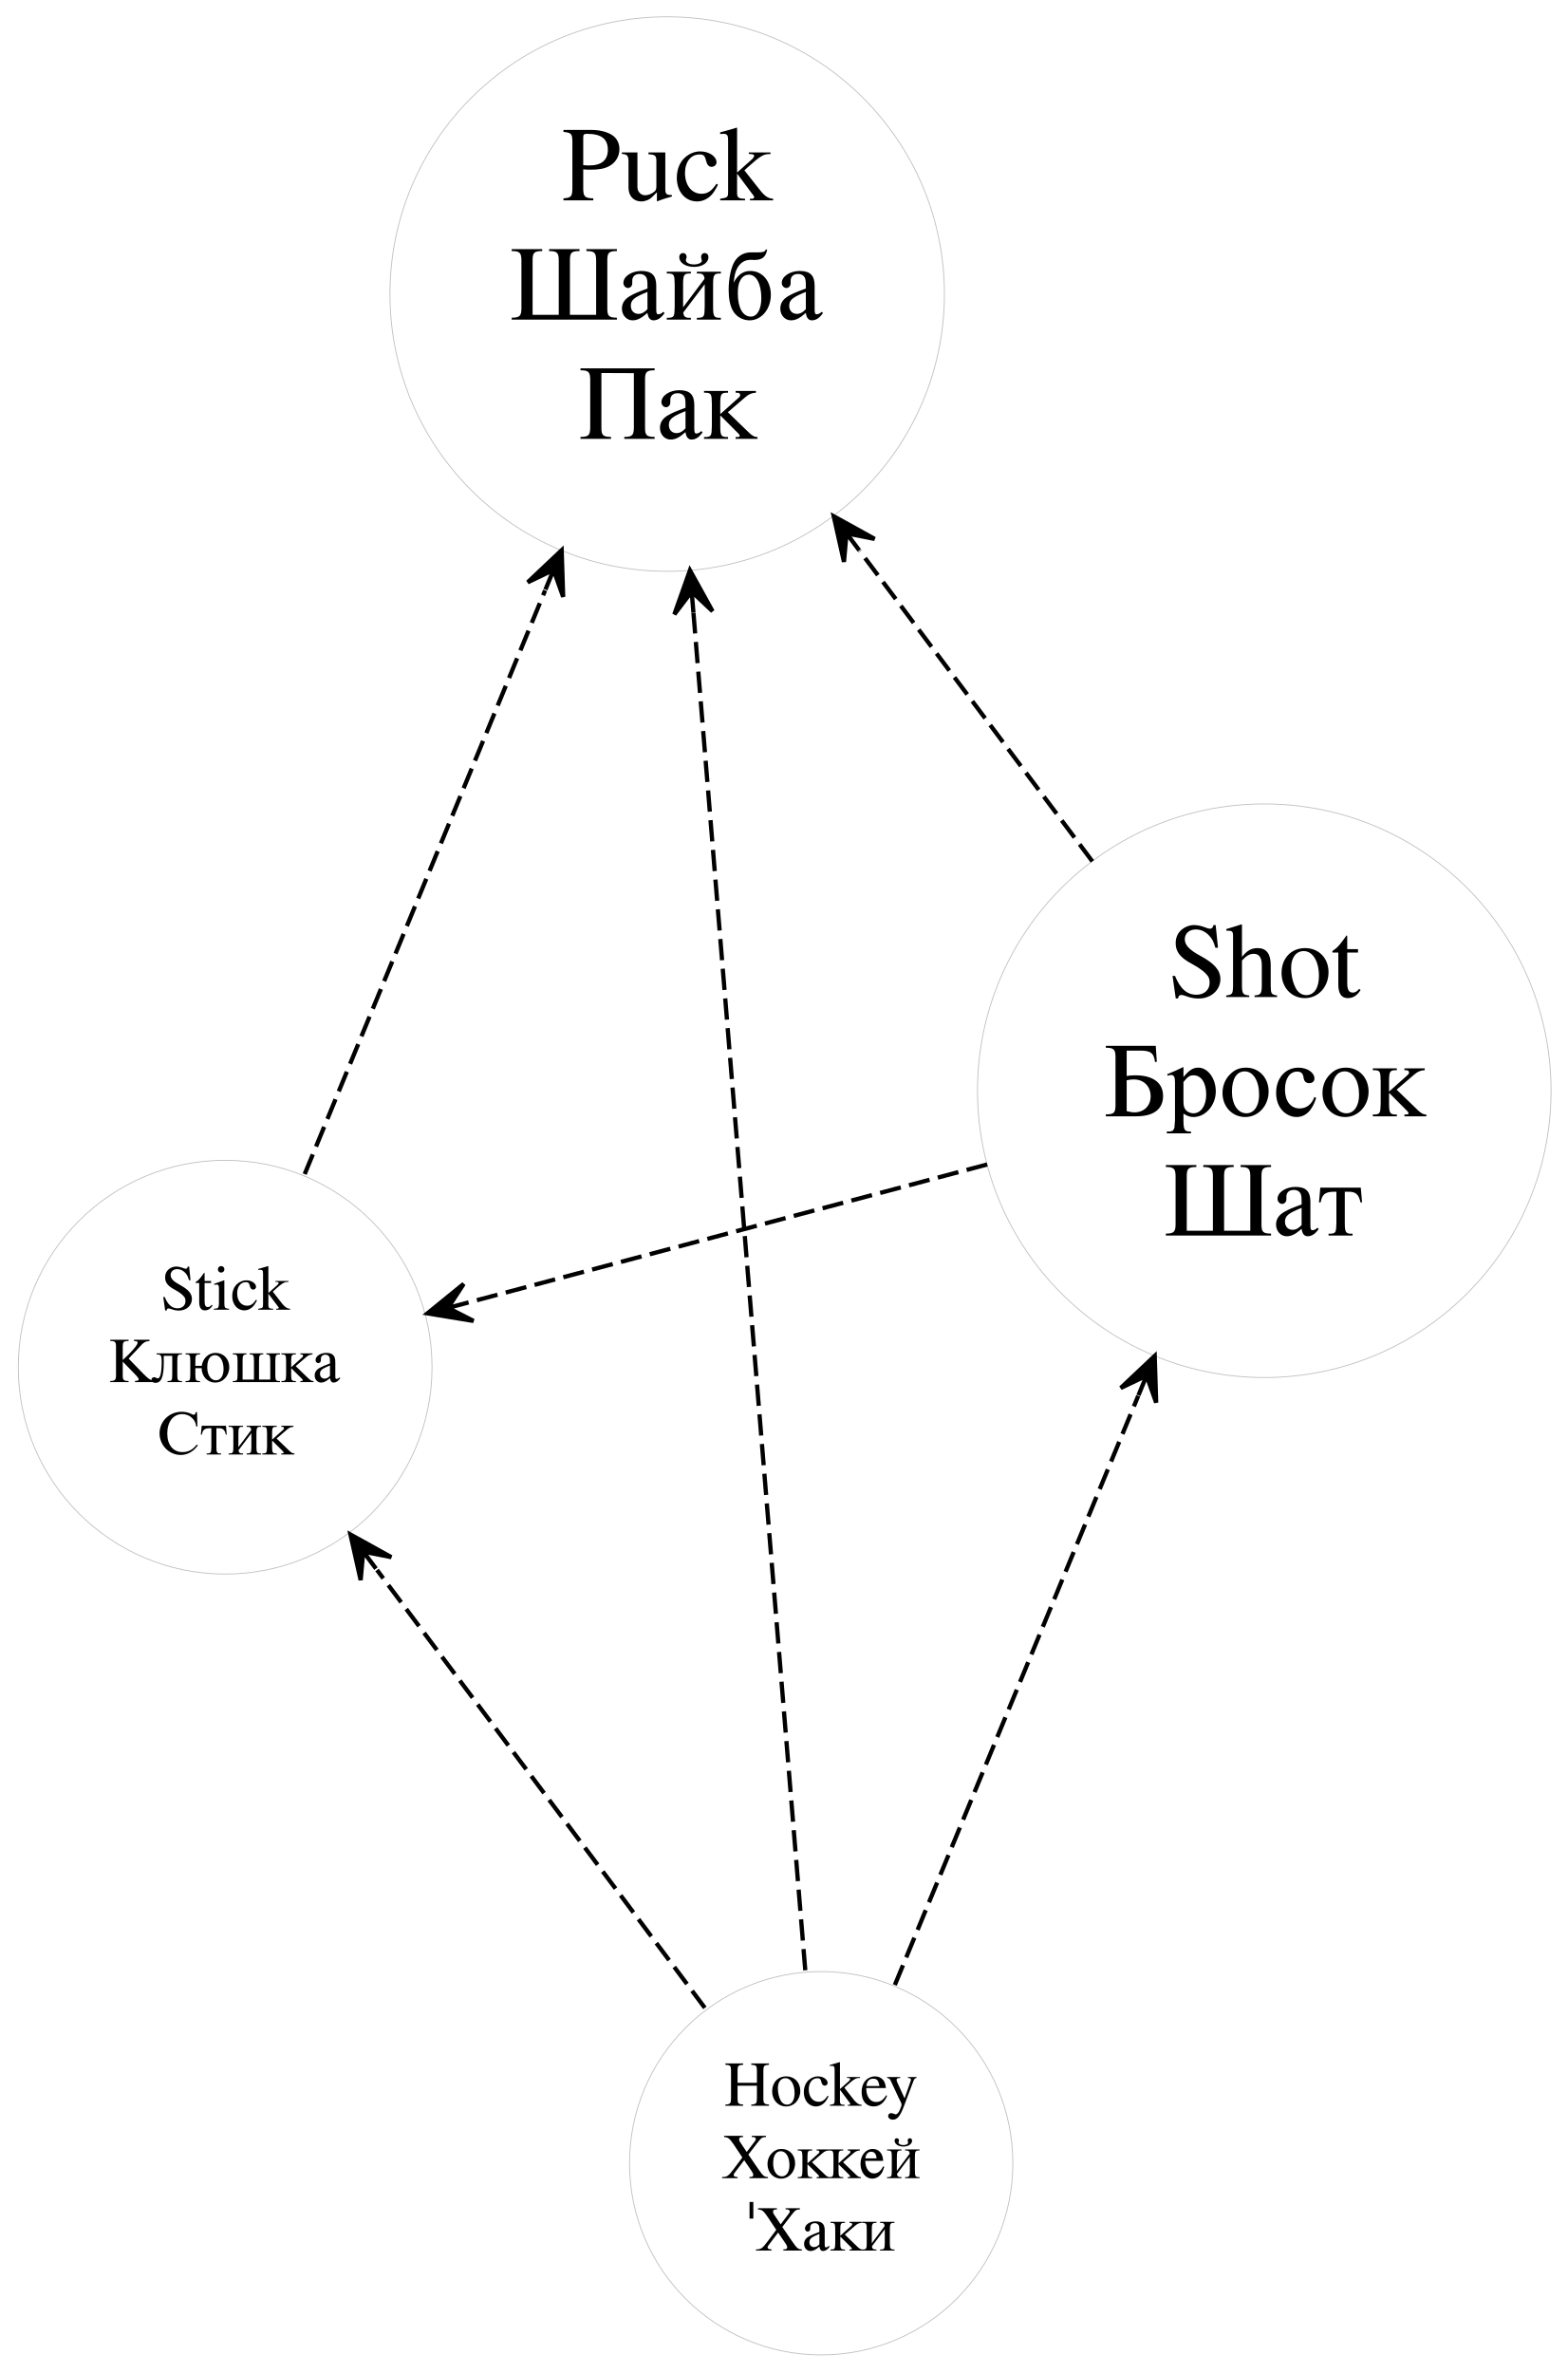
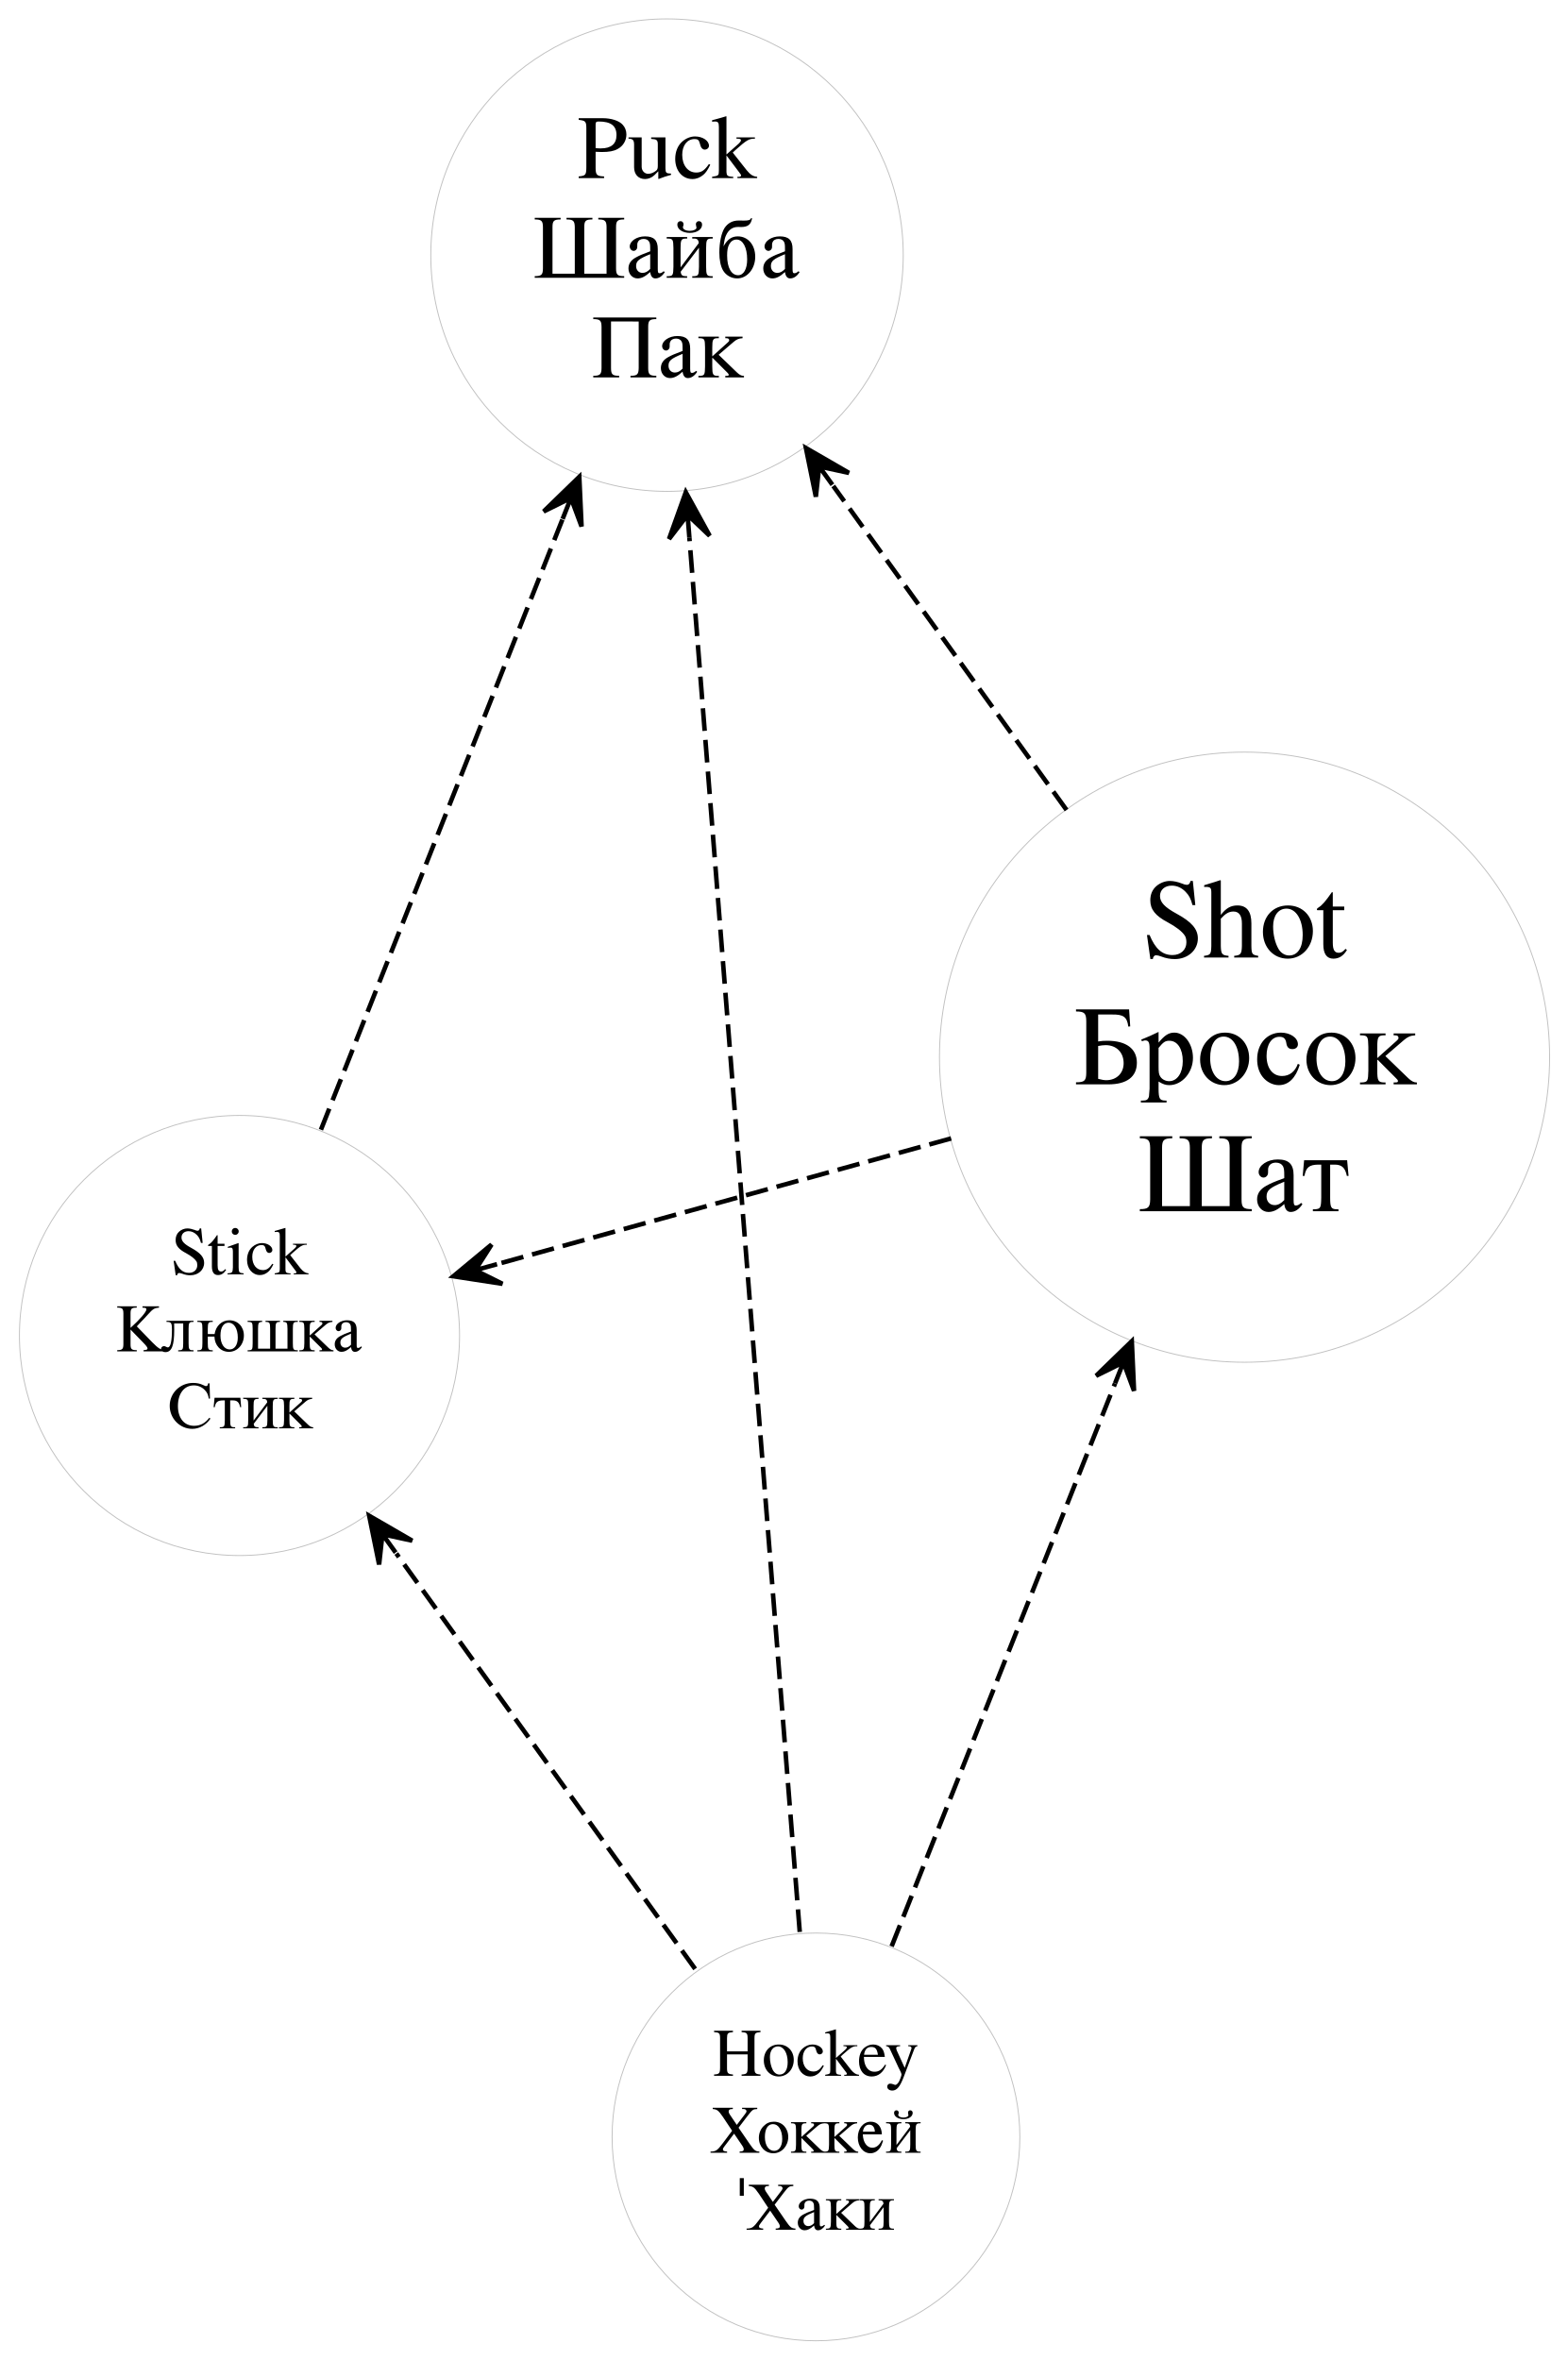
- <svg xmlns="http://www.w3.org/2000/svg" xmlns:xlink="http://www.w3.org/1999/xlink" width="368pt" height="557pt" viewBox="0.00 0.00 368.00 557.27">
-   <g id="graph0" class="graph" transform="scale(1 1) rotate(0) translate(4 553.2686)">
+ <svg xmlns="http://www.w3.org/2000/svg" xmlns:xlink="http://www.w3.org/1999/xlink" width="346pt" height="521pt" viewBox="0.00 0.00 345.85 521.03">
+   <g id="graph0" class="graph" transform="scale(1 1) rotate(0) translate(4 517.0324)">
    <g id="node1" class="node root has-pronunciation">
      <g id="a_node1">
        <a xlink:href="javascript:history.back()" xlink:title="Клюшка" target="_top">
-           <ellipse fill="none" stroke="#c0c0c0" stroke-width=".2" cx="48.79" cy="-232.201" rx="48.582" ry="48.582" />
-           <text text-anchor="middle" x="48.79" y="-245.701" font-family="Times,serif" font-size="15.00" fill="#000000">Stick</text>
-           <text text-anchor="middle" x="48.79" y="-228.701" font-family="Times,serif" font-size="15.00" fill="#000000">Клюшка</text>
-           <text text-anchor="middle" x="48.79" y="-211.701" font-family="Times,serif" font-size="15.00" fill="#000000">Стик</text>
+           <ellipse fill="none" stroke="#c0c0c0" stroke-width=".2" cx="48.79" cy="-222.189" rx="48.582" ry="48.582" />
+           <text text-anchor="middle" x="48.79" y="-235.689" font-family="Times,serif" font-size="15.00" fill="#000000">Stick</text>
+           <text text-anchor="middle" x="48.79" y="-218.689" font-family="Times,serif" font-size="15.00" fill="#000000">Клюшка</text>
+           <text text-anchor="middle" x="48.79" y="-201.689" font-family="Times,serif" font-size="15.00" fill="#000000">Стик</text>
        </a>
      </g>
    </g>
    <g id="node4" class="node has-pronunciation">
      <g id="a_node4">
        <a xlink:href="../puck.html" xlink:title="Шайба" target="_top">
-           <ellipse fill="none" stroke="#c0c0c0" stroke-width=".2" cx="152.597" cy="-484.215" rx="65.108" ry="65.108" />
-           <text text-anchor="middle" x="152.597" y="-506.215" font-family="Times,serif" font-size="25.00" fill="#000000">Puck</text>
-           <text text-anchor="middle" x="152.597" y="-478.215" font-family="Times,serif" font-size="25.00" fill="#000000">Шайба</text>
-           <text text-anchor="middle" x="152.597" y="-450.215" font-family="Times,serif" font-size="25.00" fill="#000000">Пак</text>
+           <ellipse fill="none" stroke="#c0c0c0" stroke-width=".2" cx="143.175" cy="-460.707" rx="52.152" ry="52.152" />
+           <text text-anchor="middle" x="143.175" y="-477.707" font-family="Times,serif" font-size="20.00" fill="#000000">Puck</text>
+           <text text-anchor="middle" x="143.175" y="-455.707" font-family="Times,serif" font-size="20.00" fill="#000000">Шайба</text>
+           <text text-anchor="middle" x="143.175" y="-433.707" font-family="Times,serif" font-size="20.00" fill="#000000">Пак</text>
        </a>
      </g>
    </g>
    <g id="edge6" class="edge">
-       <path fill="none" stroke="#000000" stroke-dasharray="5,2" d="M67.469,-277.547C83.185,-315.702 105.913,-370.879 123.932,-414.625" />
-       <polygon fill="#000000" stroke="#000000" points="127.818,-424.058 119.848,-416.526 125.913,-419.435 124.009,-414.812 124.009,-414.812 124.009,-414.812 125.913,-419.435 128.17,-413.098 127.818,-424.058 127.818,-424.058" />
+       <path fill="none" stroke="#000000" stroke-dasharray="5,2" d="M66.766,-267.614C81.9,-305.86 103.644,-360.808 120.069,-402.315" />
+       <polygon fill="#000000" stroke="#000000" points="123.805,-411.756 115.941,-404.114 121.965,-407.107 120.125,-402.458 120.125,-402.458 120.125,-402.458 121.965,-407.107 124.309,-400.802 123.805,-411.756 123.805,-411.756" />
    </g>
    <g id="node2" class="node has-pronunciation">
      <g id="a_node2">
        <a xlink:href="../shot.html" xlink:title="Бросок" target="_top">
-           <ellipse fill="none" stroke="#c0c0c0" stroke-width=".2" cx="292.826" cy="-297.122" rx="67.351" ry="67.351" />
-           <text text-anchor="middle" x="292.826" y="-319.122" font-family="Times,serif" font-size="25.00" fill="#000000">Shot</text>
-           <text text-anchor="middle" x="292.826" y="-291.122" font-family="Times,serif" font-size="25.00" fill="#000000">Бросок</text>
-           <text text-anchor="middle" x="292.826" y="-263.122" font-family="Times,serif" font-size="25.00" fill="#000000">Шат</text>
+           <ellipse fill="none" stroke="#c0c0c0" stroke-width=".2" cx="270.676" cy="-283.633" rx="67.351" ry="67.351" />
+           <text text-anchor="middle" x="270.676" y="-305.633" font-family="Times,serif" font-size="25.00" fill="#000000">Shot</text>
+           <text text-anchor="middle" x="270.676" y="-277.633" font-family="Times,serif" font-size="25.00" fill="#000000">Бросок</text>
+           <text text-anchor="middle" x="270.676" y="-249.633" font-family="Times,serif" font-size="25.00" fill="#000000">Шат</text>
        </a>
      </g>
    </g>
    <g id="edge4" class="edge">
-       <path fill="none" stroke="#000000" stroke-dasharray="5,2" d="M227.749,-279.809C189.934,-269.75 142.714,-257.188 106.274,-247.494" />
-       <polygon fill="#000000" stroke="#000000" points="96.299,-244.84 107.12,-243.062 101.131,-246.125 105.963,-247.411 105.963,-247.411 105.963,-247.411 101.131,-246.125 104.806,-251.76 96.299,-244.84 96.299,-244.84" />
+       <path fill="none" stroke="#000000" stroke-dasharray="5,2" d="M205.901,-265.696C174.159,-256.906 136.281,-246.417 105.671,-237.94" />
+       <polygon fill="#000000" stroke="#000000" points="96.005,-235.264 106.843,-233.596 100.823,-236.598 105.642,-237.933 105.642,-237.933 105.642,-237.933 100.823,-236.598 104.441,-242.269 96.005,-235.264 96.005,-235.264" />
    </g>
    <g id="edge1" class="edge">
-       <path fill="none" stroke="#000000" stroke-dasharray="5,2" d="M252.454,-350.986C235.373,-373.775 215.401,-400.422 197.826,-423.87" />
-       <polygon fill="#000000" stroke="#000000" points="191.718,-432.019 194.115,-421.318 194.717,-428.018 197.716,-424.017 197.716,-424.017 197.716,-424.017 194.717,-428.018 201.316,-426.716 191.718,-432.019 191.718,-432.019" />
+       <path fill="none" stroke="#000000" stroke-dasharray="5,2" d="M231.381,-338.206C214.966,-361.003 196.001,-387.341 179.873,-409.74" />
+       <polygon fill="#000000" stroke="#000000" points="173.842,-418.116 176.033,-407.371 176.763,-414.058 179.685,-410.001 179.685,-410.001 179.685,-410.001 176.763,-414.058 183.337,-412.63 173.842,-418.116 173.842,-418.116" />
    </g>
    <g id="node3" class="node has-pronunciation">
      <g id="a_node3">
        <a xlink:href="../hockey.html" xlink:title="Хоккей" target="_top">
-           <ellipse fill="none" stroke="#c0c0c0" stroke-width=".2" cx="188.764" cy="-45.255" rx="45.011" ry="45.011" />
-           <text text-anchor="middle" x="188.764" y="-58.755" font-family="Times,serif" font-size="15.00" fill="#000000">Hockey</text>
-           <text text-anchor="middle" x="188.764" y="-41.755" font-family="Times,serif" font-size="15.00" fill="#000000">Хоккей</text>
-           <text text-anchor="middle" x="188.764" y="-24.755" font-family="Times,serif" font-size="15.00" fill="#000000">ˈХаки</text>
+           <ellipse fill="none" stroke="#c0c0c0" stroke-width=".2" cx="176.06" cy="-45.255" rx="45.011" ry="45.011" />
+           <text text-anchor="middle" x="176.06" y="-58.755" font-family="Times,serif" font-size="15.00" fill="#000000">Hockey</text>
+           <text text-anchor="middle" x="176.06" y="-41.755" font-family="Times,serif" font-size="15.00" fill="#000000">Хоккей</text>
+           <text text-anchor="middle" x="176.06" y="-24.755" font-family="Times,serif" font-size="15.00" fill="#000000">ˈХаки</text>
        </a>
      </g>
    </g>
    <g id="edge5" class="edge">
-       <path fill="none" stroke="#000000" stroke-dasharray="5,2" d="M161.444,-81.744C139.46,-111.104 108.395,-152.594 84.453,-184.571" />
-       <polygon fill="#000000" stroke="#000000" points="78.217,-192.9 80.608,-182.198 81.214,-188.897 84.21,-184.895 84.21,-184.895 84.21,-184.895 81.214,-188.897 87.813,-187.592 78.217,-192.9 78.217,-192.9" />
+       <path fill="none" stroke="#000000" stroke-dasharray="5,2" d="M149.38,-82.346C130.207,-109 104.186,-145.177 83.412,-174.056" />
+       <polygon fill="#000000" stroke="#000000" points="77.426,-182.379 79.612,-171.633 80.346,-178.32 83.265,-174.261 83.265,-174.261 83.265,-174.261 80.346,-178.32 86.918,-176.889 77.426,-182.379 77.426,-182.379" />
    </g>
    <g id="edge2" class="edge">
-       <path fill="none" stroke="#000000" stroke-dasharray="5,2" d="M206.065,-87.128C221.604,-124.739 244.749,-180.759 263.227,-225.481" />
-       <polygon fill="#000000" stroke="#000000" points="267.094,-234.842 259.117,-227.318 265.185,-230.221 263.276,-225.6 263.276,-225.6 263.276,-225.6 265.185,-230.221 267.435,-223.881 267.094,-234.842 267.094,-234.842" />
+       <path fill="none" stroke="#000000" stroke-dasharray="5,2" d="M192.757,-87.323C206.391,-121.671 225.968,-170.994 242.088,-211.607" />
+       <polygon fill="#000000" stroke="#000000" points="245.787,-220.928 237.915,-213.293 243.942,-216.28 242.098,-211.633 242.098,-211.633 242.098,-211.633 243.942,-216.28 246.28,-209.973 245.787,-220.928 245.787,-220.928" />
    </g>
    <g id="edge3" class="edge">
-       <path fill="none" stroke="#000000" stroke-dasharray="5,2" d="M185.03,-90.578C178.82,-165.953 166.307,-317.811 158.769,-409.303" />
-       <polygon fill="#000000" stroke="#000000" points="157.943,-419.33 154.279,-408.995 158.353,-414.347 158.764,-409.364 158.764,-409.364 158.764,-409.364 158.353,-414.347 163.249,-409.734 157.943,-419.33 157.943,-419.33" />
+       <path fill="none" stroke="#000000" stroke-dasharray="5,2" d="M172.478,-90.506C166.575,-165.077 154.794,-313.918 148.107,-398.391" />
+       <polygon fill="#000000" stroke="#000000" points="147.318,-408.364 143.621,-398.04 147.713,-403.379 148.107,-398.395 148.107,-398.395 148.107,-398.395 147.713,-403.379 152.593,-398.75 147.318,-408.364 147.318,-408.364" />
    </g>
  </g>
</svg>
